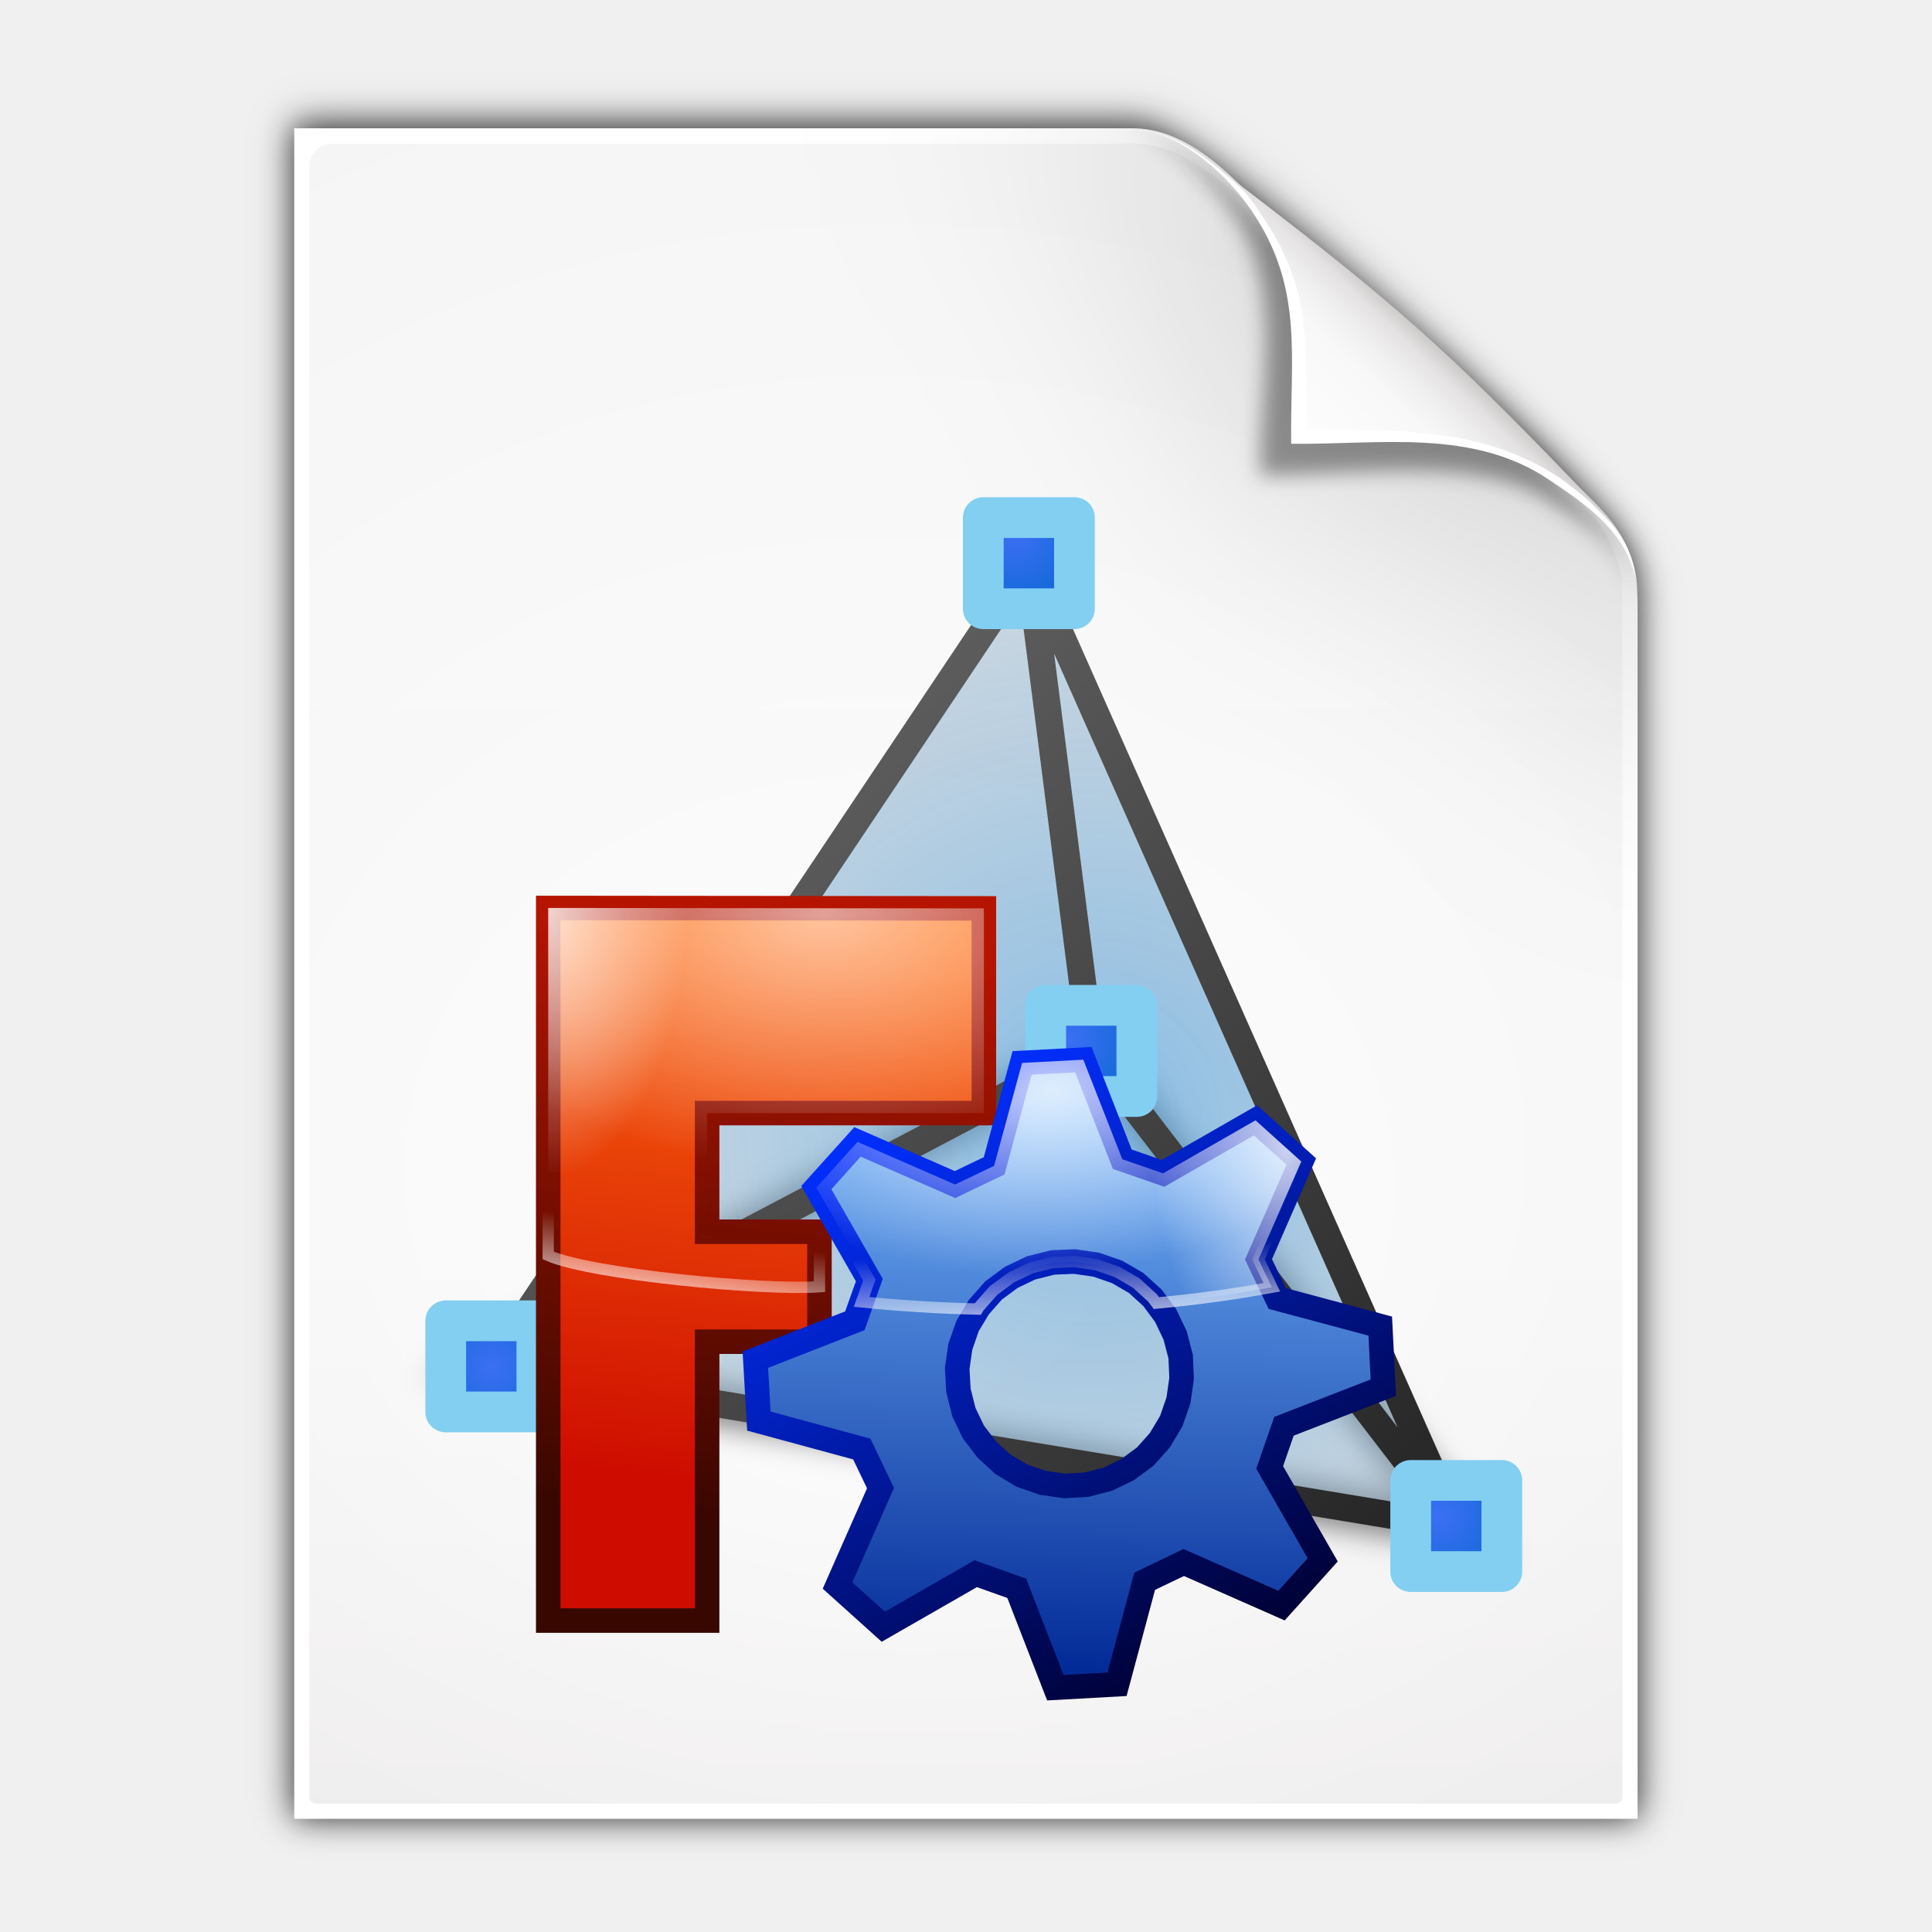
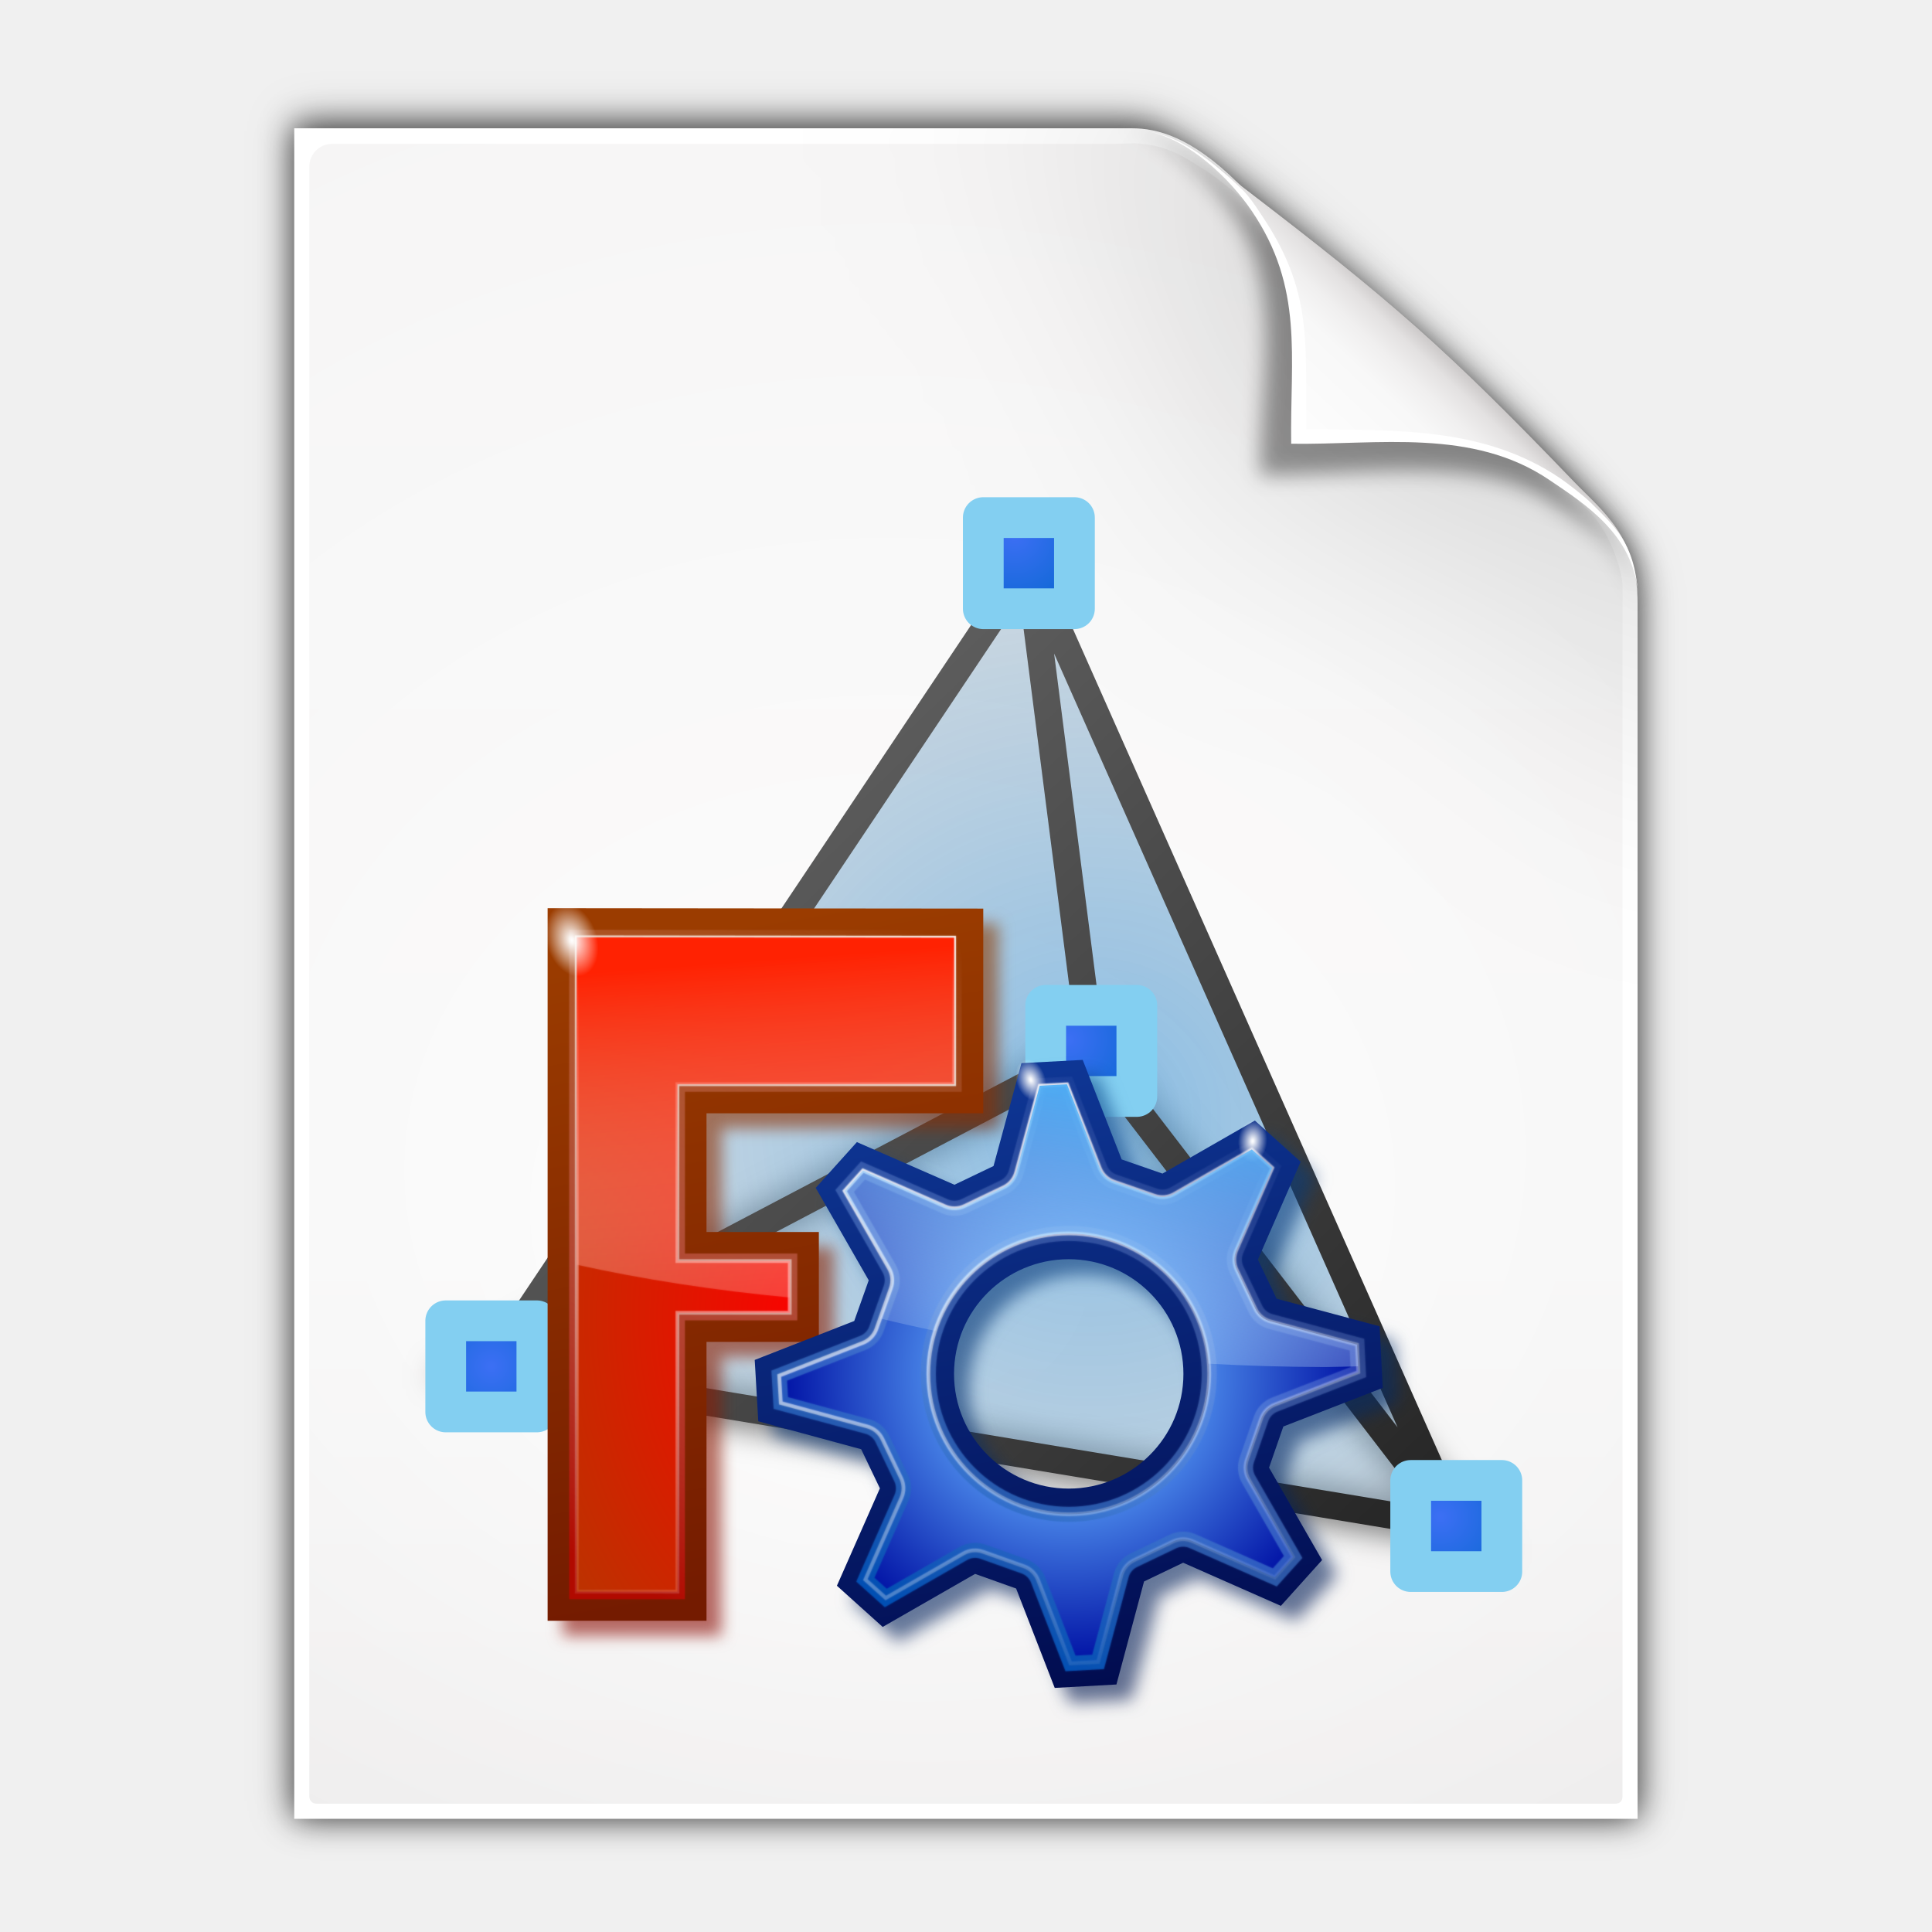
<svg xmlns="http://www.w3.org/2000/svg" xmlns:xlink="http://www.w3.org/1999/xlink" height="256" width="256">
  <defs>
    <filter id="filter3834" color-interpolation-filters="sRGB" height="1.064" width="1.081" x="-.04" y="-.032">
      <feGaussianBlur stdDeviation="1.501" />
    </filter>
    <filter id="filter3826" color-interpolation-filters="sRGB" height="1.044" width="1.056" x="-.028" y="-.022">
      <feGaussianBlur stdDeviation="1.036" />
    </filter>
    <linearGradient id="linearGradient4524-4" gradientTransform="matrix(2 0 0 -2 -7.01182 257)" gradientUnits="userSpaceOnUse" x1="72" x2="72" y1="0" y2="116.401">
      <stop offset="0" stop-color="#eeecec" />
      <stop offset=".4" stop-color="#f4f4f4" />
      <stop offset="1" stop-color="#f6f5f5" />
    </linearGradient>
    <filter id="filter1164" color-interpolation-filters="sRGB" height="1.096" width="1.09" x="-.045" y="-.048">
      <feGaussianBlur stdDeviation=".65" />
    </filter>
    <radialGradient id="radialGradient5988-0" cx="64" cy="64.004" fx="63.793" fy="47.275" gradientTransform="matrix(3.368421 .1685904 .1377268 -2.751769 -103.4058 294.3265)" gradientUnits="userSpaceOnUse" r="47.5" xlink:href="#linearGradient3872" />
    <linearGradient id="linearGradient3872">
      <stop offset="0" stop-color="#fff" />
      <stop offset="1" stop-color="#fff" stop-opacity="0" />
    </linearGradient>
    <clipPath id="clipPath6093-7">
      <path d="m17 8-0 112h61.5c1.675 0 3.914-.565 7-3.6 8.87-8.725 16.24-13.852 23.499-21.176 2.441-2.463 3.001-4.471 3.001-6.724v-80.5z" />
    </clipPath>
    <filter id="filter6171-8" color-interpolation-filters="sRGB" height="2.022" width="1.956" x="-.478" y="-.511">
      <feGaussianBlur stdDeviation="10.141" />
    </filter>
    <linearGradient id="linearGradient3895-3" gradientTransform="matrix(2.023972 0 0 -2.023972 -.8029 246.9743)" gradientUnits="userSpaceOnUse" x1="86.738" x2="93.19" y1="93.621" y2="100.459">
      <stop offset="0" stop-color="#fcfcfc" />
      <stop offset=".523" stop-color="#f8f8f8" />
      <stop offset=".723" stop-color="#f0efef" />
      <stop offset=".89" stop-color="#e3e1e1" />
      <stop offset="1" stop-color="#cecbcb" />
    </linearGradient>
-     <filter id="filter1029" color-interpolation-filters="sRGB" height="1.244" width="1.186" x="-.101" y="-.111">
+     <filter id="filter1029" color-interpolation-filters="sRGB" height="1.26" width="1.186" x="-.101" y="-.128">
      <feGaussianBlur stdDeviation="1.34" />
    </filter>
    <radialGradient id="radialGradient1396" cx="75.017" cy="199.272" gradientTransform="matrix(1 0 0 .9978059 0 .42135)" gradientUnits="userSpaceOnUse" r="47.036">
      <stop offset="0" stop-color="#56a1da" stop-opacity=".7" />
      <stop offset="1" stop-color="#95b2c8" stop-opacity=".502" />
    </radialGradient>
    <linearGradient id="linearGradient1380" gradientUnits="userSpaceOnUse" x1="40.092" x2="104.751" y1="165.726" y2="233.099">
      <stop offset="0" stop-color="#616161" />
      <stop offset="1" stop-color="#282828" />
    </linearGradient>
    <radialGradient id="radialGradient1342" cx="72.903" cy="192.061" gradientUnits="userSpaceOnUse" r="6.139" xlink:href="#linearGradient1348" />
    <linearGradient id="linearGradient1348">
      <stop offset="0" stop-color="#3c6ff4" />
      <stop offset="1" stop-color="#1569d9" />
    </linearGradient>
    <radialGradient id="radialGradient1364" cx="19.171" cy="222.483" gradientUnits="userSpaceOnUse" r="6.139" xlink:href="#linearGradient1348" />
    <radialGradient id="radialGradient1356" cx="107.524" cy="236.461" gradientUnits="userSpaceOnUse" r="6.139" xlink:href="#linearGradient1348" />
    <radialGradient id="radialGradient1334" cx="67.88" cy="145.107" gradientUnits="userSpaceOnUse" r="6.139" xlink:href="#linearGradient1348" />
-     <radialGradient id="radialGradient1214" cx="-177.461" cy="14.865" gradientTransform="matrix(3.819259 -.2554851 .1396979 2.088351 553.4617 -26.64756)" gradientUnits="userSpaceOnUse" r="19.422" xlink:href="#linearGradient1107" />
-     <linearGradient id="linearGradient1107">
-       <stop offset="0" stop-color="#fff" stop-opacity=".768" />
+     <radialGradient id="radialGradient66" cx="217.344" cy="51.064" gradientTransform="matrix(1.987172 0 0 2.883967 -360.4723 -102.9082)" gradientUnits="userSpaceOnUse" r="3.403" xlink:href="#linearGradient62" />
+     <linearGradient id="linearGradient62">
+       <stop offset="0" stop-color="#fff" />
+       <stop offset=".095" stop-color="#fff" stop-opacity=".942" />
      <stop offset="1" stop-color="#fff" stop-opacity="0" />
    </linearGradient>
-     <linearGradient id="linearGradient1212" gradientUnits="userSpaceOnUse" x1="-95.174" x2="-96.255" xlink:href="#linearGradient3872" y1="106.646" y2="83.976" />
-     <radialGradient id="radialGradient1218" cx="-166.505" cy="19.342" gradientTransform="matrix(1.562644 -.0583666 .106288 2.845638 188.2742 -2.250297)" gradientUnits="userSpaceOnUse" r="19.422" xlink:href="#linearGradient1107" />
-     <radialGradient id="radialGradient1109" cx="-216.137" cy="9.429" gradientTransform="matrix(5.940347 .04236332 -.08208066 11.51058 1050.698 -90.16811)" gradientUnits="userSpaceOnUse" r="5.207" xlink:href="#linearGradient1107" />
-     <radialGradient id="radialGradient1074" cx="-213.003" cy="12.456" gradientTransform="matrix(-5.385581 -.01496311 .00907965 -3.268715 -1320.197 48.07864)" gradientUnits="userSpaceOnUse" r="17.406">
-       <stop offset="0" stop-color="#fff" stop-opacity=".595" />
+     <linearGradient id="linearGradient59" gradientUnits="userSpaceOnUse" x1="235.45" x2="218.085" y1="68.946" y2="160.959">
+       <stop offset="0" stop-color="#48aef6" />
      <stop offset="1" stop-color="#fff" stop-opacity="0" />
+     </linearGradient>
+     <radialGradient id="radialGradient65" cx="217.344" cy="51.064" gradientTransform="matrix(1.140959 0 0 1.655864 -67.2572 17.56313)" gradientUnits="userSpaceOnUse" r="3.403" xlink:href="#linearGradient62" />
+     <linearGradient id="linearGradient55" gradientUnits="userSpaceOnUse" x1="174.546" x2="252.432" xlink:href="#linearGradient3872" y1="50.866" y2="226.62" />
+     <filter id="filter52" color-interpolation-filters="sRGB" height="1.035" width="1.035" x="-.017" y="-.017">
+       <feGaussianBlur stdDeviation=".249" />
+     </filter>
+     <radialGradient id="radialGradient63" cx="217.344" cy="51.064" gradientTransform="matrix(1.140959 0 0 1.655864 23.24703 -56.494)" gradientUnits="userSpaceOnUse" r="3.403" xlink:href="#linearGradient62" />
+     <linearGradient id="linearGradient54" gradientUnits="userSpaceOnUse" x1="183.695" x2="247.371" y1="213.521" y2="72.177">
+       <stop offset="0" stop-color="#014fb3" />
+       <stop offset="1" stop-color="#c4cefe" stop-opacity="0" />
+     </linearGradient>
+     <radialGradient id="radialGradient51" cx="156.856" cy="149.49" gradientTransform="matrix(1 0 0 1.000013 55.9321 -3.973347)" gradientUnits="userSpaceOnUse" r="76.735">
+       <stop offset="0" stop-color="#6ab2ff" />
+       <stop offset=".28" stop-color="#62adff" />
+       <stop offset="1" stop-color="#0011a4" />
    </radialGradient>
-     <linearGradient id="linearGradient1066" gradientUnits="userSpaceOnUse" x1="-211.786" x2="-208.694" xlink:href="#linearGradient3872" y1="101.15" y2="80.312" />
-     <linearGradient id="linearGradient1145" gradientUnits="userSpaceOnUse" x1="-110.89" x2="-114.575" y1="53.936" y2="181.926">
-       <stop offset="0" stop-color="#71b2f8" />
-       <stop offset="1" stop-color="#002795" />
+     <linearGradient id="linearGradient33" gradientUnits="userSpaceOnUse" x1="114.9" x2="124.486" y1="37.017" y2="167.082">
+       <stop offset="0" stop-color="#ff2202" />
+       <stop offset="1" stop-color="#fff" stop-opacity="0" />
    </linearGradient>
-     <linearGradient id="linearGradient1226" gradientUnits="userSpaceOnUse" x1="-76.404" x2="-145.559" y1="169.272" y2="46.885">
-       <stop offset="0" stop-color="#000137" />
-       <stop offset="1" stop-color="#022fff" />
+     <filter id="filter27" color-interpolation-filters="sRGB" height="1.012" width="1.021" x="-.01" y="-.006">
+       <feGaussianBlur stdDeviation=".222" />
+     </filter>
+     <linearGradient id="linearGradient29" gradientUnits="userSpaceOnUse" x1="184.214" x2="73.179" xlink:href="#linearGradient3872" y1="11.325" y2="227.318" />
+     <linearGradient id="linearGradient27" gradientUnits="userSpaceOnUse" x1="92.434" x2="176.646" y1="199.024" y2="28.844">
+       <stop offset="0" stop-color="#b10a00" />
+       <stop offset="1" stop-color="#ffd4d3" stop-opacity="0" />
    </linearGradient>
-     <linearGradient id="linearGradient1113" gradientUnits="userSpaceOnUse" x1="-198.729" x2="-185.646" y1="136.449" y2="9.253">
-       <stop offset="0" stop-color="#ce0d00" />
-       <stop offset="1" stop-color="#ff6d0f" />
+     <filter id="filter25" color-interpolation-filters="sRGB" height="1.029" width="1.051" x="-.025" y="-.015">
+       <feGaussianBlur stdDeviation=".222" />
+     </filter>
+     <linearGradient id="linearGradient43" gradientUnits="userSpaceOnUse" spreadMethod="pad" x1="189.085" x2="225.247" y1="56.531" y2="243.398">
+       <stop offset="0" stop-color="#0f3999" />
+       <stop offset="1" stop-color="#000849" />
    </linearGradient>
-     <linearGradient id="linearGradient1234" gradientUnits="userSpaceOnUse" x1="-219.454" x2="-204.961" y1="144.07" y2="13.125">
-       <stop offset="0" stop-color="#370700" />
-       <stop offset="1" stop-color="#b51500" />
+     <linearGradient id="linearGradient20" gradientUnits="userSpaceOnUse" x1="144.752" x2="114.486" y1="200.42" y2="27.288">
+       <stop offset="0" stop-color="#741b00" />
+       <stop offset="1" stop-color="#9b3c00" />
    </linearGradient>
+     <linearGradient id="linearGradient21" gradientUnits="userSpaceOnUse" x1="148.752" x2="118.486" y1="204.42" y2="31.288">
+       <stop offset="0" stop-color="#890800" />
+       <stop offset="1" stop-color="#8e3e00" />
+     </linearGradient>
+     <filter id="filter20" color-interpolation-filters="sRGB" height="1.05" width="1.081" x="-.04" y="-.025">
+       <feGaussianBlur stdDeviation="1.947" />
+     </filter>
+     <linearGradient id="linearGradient45" gradientUnits="userSpaceOnUse" spreadMethod="pad" x1="193.085" x2="229.247" y1="60.531" y2="247.398">
+       <stop offset="0" stop-color="#08498e" />
+       <stop offset="1" stop-color="#001349" />
+     </linearGradient>
+     <filter id="filter44" color-interpolation-filters="sRGB" height="1.061" width="1.061" x="-.031" y="-.031">
+       <feGaussianBlur stdDeviation="2.13" />
+     </filter>
+     <radialGradient id="radialGradient36" cx="89.808" cy="128.995" gradientTransform="matrix(1.691198 -.02048634 .02988342 2.466953 -9.997716 -185.1294)" gradientUnits="userSpaceOnUse" r="50.012">
+       <stop offset="0" stop-color="#fd0000" />
+       <stop offset="1" stop-color="#b93500" />
+     </radialGradient>
  </defs>
  <path d="m-128.811-19.056v112h56.188c5.115-.238 32.613-27.078 32.775-30.612.081-25.127.037-56.259.037-81.388z" filter="url(#filter3834)" opacity=".262" transform="matrix(2 0 0 -2 296.6104 201.8879)" />
  <path d="m-128.811-19.556v112.2h55.746c3.099 0 24.71-18.512 30.004-24.7 1.603-1.873 3.25-3.038 3.25-7.2v-80.3z" fill-opacity=".701" filter="url(#filter3826)" transform="matrix(2 0 0 -2 296.6104 201.8879)" />
  <path d="m38.988 241v-224h111c3.351 0 7.829 1.129 14 7.2 17.74 17.45 32.481 27.704 46.998 42.352 4.881 4.925 6.002 8.942 6.002 13.448v161z" fill="#fff" stroke-width="2" />
  <path d="m41.988 239c-.68 0-1-.469-1-1v-215.937c0-1.643 1.359-3 3-3h103.375c.106 0 1.621-.047 3-.063 3.555.08 6.264 1.507 8.712 3.187 2.104.582 33.3 27.239 51.542 45.618 2.725 2.745 4.371 7.896 4.371 9.791l0 160.404c0 .645-.326 1-1 1z" fill="url(#linearGradient4524-4)" stroke-width="2" />
  <path d="m41.988 239c-.68 0-1-.469-1-1v-215.937c0-1.643 1.359-2.999 3-3l105-.063c.106-0 6.548.016 7.927-0 13.082 9.007 37.275 31.907 55.165 49.91 2.954 3.313.915.74 2.908 3.215l0 165.875c0 .645-.326 1-1 1z" fill="url(#radialGradient5988-0)" opacity=".847" stroke-width="2" />
  <path d="m-39.811 59.947c0 4.465-3.067 5.979-5.55 7.662-5.109 3.465-13.669 1.757-19.45 1.838-.081 5.781 1.723 12.232-1.742 17.34-1.684 2.482-4.848 5.66-7.758 5.66 2.318 0 4.743-1.335 7.584-4.085 9.142-8.849 14.367-11.135 22.673-20.298 1.919-2.117 4.243-3.642 4.243-8.118z" filter="url(#filter1164)" opacity=".4" transform="matrix(2 0 0 -2 296.6104 201.8879)" />
  <path clip-path="url(#clipPath6093-7)" d="m114.4 82.503c0 4.465-4.997 12.61-7.48 14.294-5.109 3.465-12.739 1.525-18.52 1.606-.081 5.781 1.966 11.305-1.499 16.413-1.684 2.482-9.791 8.687-12.701 8.687-2.091 1.534 3.488 8.211 6.735 5.32 9.502-8.461 35.132-30.023 43.351-39.263 2.04-2.294-4.905-9.845-9.886-7.057z" filter="url(#filter6171-8)" opacity=".277" transform="matrix(2 0 0 -2 -7.01182 257)" />
  <path d="m216.988 79.994c0-8.931-5.595-12.82-10.559-16.187-10.217-6.93-21.878-6.651-33.441-6.813-.162-11.562.332-19.009-6.598-29.226-3.367-4.964-10.581-10.774-16.402-10.774 4.636 0 8.888 3.363 15.168 8.17 19.079 14.601 26.409 20.969 43.346 38.595 3.959 4.12 8.486 7.284 8.486 16.235z" fill="url(#linearGradient3895-3)" />
  <path d="m217.026 78.575c-.633-7.798-7.046-11.806-11.7-14.963-10.217-6.93-22.675-4.65-34.237-4.812-.162-11.562 1.705-20.633-5.225-30.85-2.946-4.344-8.199-9.32-13.525-10.5 3.961.725 7.77 3.323 12.537 7.938.678.777 1.149 1.358 2.212 3 6.93 10.217 5.847 16.931 6.009 28.494 11.562.162 23.436-.424 33.653 6.506.931.631 3.188 2.376 4.013 3.2 3.073 3.073 5.803 5.227 6.263 11.988zm-64.688-61.125c-.315-.07-.627-.083-.938-.125.314.034.621.067.938.125z" fill="#fff" />
-   <g transform="matrix(1.193747 0 0 1.193747 119.3479 43.75285)">
-     <g transform="matrix(1.192466 0 0 1.192466 -68.30328 -150.2881)">
-       <path d="m75.017 193.118 33.975 44.224-89.822-14.859z" fill="none" filter="url(#filter1029)" opacity=".5" stroke="#000" stroke-width="3.793" />
-       <path d="m75.017 193.118 33.975 44.224m-89.822-14.859 55.847-29.365-5.809-45.401m-50.038 74.766 89.822 14.859-39.784-89.625z" fill="url(#radialGradient1396)" stroke="url(#linearGradient1380)" stroke-width="2.529" />
-       <path d="m70.775 188.875h8.484v8.484h-8.484z" fill="url(#radialGradient1342)" stroke="#83cff1" stroke-linecap="round" stroke-linejoin="round" stroke-width="3.793" />
-       <path d="m14.928 218.241h8.484v8.484h-8.484z" fill="url(#radialGradient1364)" stroke="#83cff1" stroke-linecap="round" stroke-linejoin="round" stroke-width="3.793" />
-       <path d="m104.751 233.099h8.484v8.484h-8.484z" fill="url(#radialGradient1356)" stroke="#83cff1" stroke-linecap="round" stroke-linejoin="round" stroke-width="3.793" />
-       <path d="m64.967 143.474h8.484v8.484h-8.484z" fill="url(#radialGradient1334)" stroke="#83cff1" stroke-linecap="round" stroke-linejoin="round" stroke-width="3.793" />
-     </g>
-     <g transform="matrix(.5 0 0 .5 77.87689 59.52798)">
-       <path d="m-234.002 9.209v158.193h35.273v-61.905h24.94v-24.406h-24.94v-26.342h61.439v-45.45z" fill="url(#linearGradient1113)" fill-rule="evenodd" stroke="url(#linearGradient1234)" stroke-width="5.444" />
-       <path d="m-76.99 56.355-20.517 11.772-9.06-3.144-8.644-22.092-13.598.715-6.202 22.845-8.681 4.157-21.651-9.471-9.145 10.162 11.772 20.517-3.217 9.034-22.092 8.644.787 13.624 22.845 6.202 4.157 8.681-9.544 21.624 10.162 9.145 20.517-11.772 9.106 3.243 8.572 22.066 13.697-.761 6.13-22.871 8.681-4.157 21.697 9.57 9.145-10.162-11.772-20.517 3.171-9.133 22.066-8.572-.688-13.671-22.871-6.13-4.157-8.681 9.498-21.723zm-30.729 33.646 4.212 2.444 3.649 3.308 2.921 3.948 2.102 4.39 1.236 4.732.205 4.85-.7 4.848-1.599 4.603-2.543 4.258-3.209 3.603-3.948 2.921-4.39 2.102-4.732 1.236-4.876.277-4.848-.7-4.603-1.599-4.258-2.543-3.576-3.282-2.948-3.876-2.102-4.39-1.209-4.805-.277-4.876.7-4.848 1.599-4.603 2.516-4.185 3.236-3.676 3.948-2.921 4.39-2.102 4.805-1.209 4.85-.205 4.848.7z" fill="url(#linearGradient1145)" fill-rule="evenodd" stroke="url(#linearGradient1226)" stroke-width="5.444" />
-       <path d="m-234.002 9.209 96.712.089v45.45h-61.439v26.342h24.94v12.203c-12.432.902-50.761-2.763-60.213-6.945z" fill="url(#radialGradient1074)" stroke="url(#linearGradient1066)" stroke-width="2.513" />
-       <path d="m-234.002 9.209 48.356.045c-.262 42.455-20.043 59.409-48.356 58.666z" fill="url(#radialGradient1109)" />
-       <path d="m-115.213 42.89-13.598.715-6.201 22.845-8.681 4.156-21.651-9.47-9.144 10.162 11.772 20.517-1.724 4.84a118.08 39.53 0 0 0 25.777 1.6l.265-.44 3.236-3.676 3.948-2.92 4.39-2.102 4.804-1.209 4.851-.205 4.848.7 4.602 1.598 4.211 2.444 3.65 3.308.866 1.17a118.08 39.53 0 0 0 25.628-3.513l-2.961-6.188 9.498-21.723-10.162-9.144-20.519 11.772-9.059-3.145z" fill="url(#radialGradient1218)" fill-rule="evenodd" />
-       <path d="m-115.213 42.89-13.598.715-6.201 22.845-8.681 4.156-21.651-9.47-9.144 10.162 11.772 20.517-1.724 4.84a118.08 39.53 0 0 0 25.777 1.6l.265-.44 3.236-3.676 3.948-2.92 4.39-2.102 4.804-1.209 4.851-.205 4.848.7 4.602 1.598 4.211 2.444 3.65 3.308.866 1.17a118.08 39.53 0 0 0 25.628-3.513l-2.961-6.188 9.498-21.723-10.162-9.144-20.519 11.772-9.059-3.145z" fill="url(#radialGradient1214)" fill-rule="evenodd" stroke="url(#linearGradient1212)" stroke-width="2.513" />
-     </g>
+   <g transform="matrix(1.423502 0 0 1.423502 37.81108 -135.6531)">
+     <path d="m75.017 193.118 33.975 44.224-89.822-14.859z" fill="none" filter="url(#filter1029)" opacity=".5" stroke="#000" stroke-width="3.793" />
+     <path d="m75.017 193.118 33.975 44.224m-89.822-14.859 55.847-29.365-5.809-45.401m-50.038 74.766 89.822 14.859-39.784-89.625z" fill="url(#radialGradient1396)" stroke="url(#linearGradient1380)" stroke-width="2.529" />
+     <path d="m70.775 188.875h8.484v8.484h-8.484z" fill="url(#radialGradient1342)" stroke="#83cff1" stroke-linecap="round" stroke-linejoin="round" stroke-width="3.793" />
+     <path d="m14.928 218.241h8.484v8.484h-8.484z" fill="url(#radialGradient1364)" stroke="#83cff1" stroke-linecap="round" stroke-linejoin="round" stroke-width="3.793" />
+     <path d="m104.751 233.099h8.484v8.484h-8.484z" fill="url(#radialGradient1356)" stroke="#83cff1" stroke-linecap="round" stroke-linejoin="round" stroke-width="3.793" />
+     <path d="m64.967 143.474h8.484v8.484h-8.484z" fill="url(#radialGradient1334)" stroke="#83cff1" stroke-linecap="round" stroke-linejoin="round" stroke-width="3.793" />
+   </g>
+   <g transform="matrix(.5 0 0 .5 35.22564 109.287)">
+     <path d="m220.479 66.312-16.232.854-7.404 27.27-10.361 4.963-25.846-11.307-10.916 12.131 14.051 24.492-3.84 10.785-26.371 10.318.939 16.264 27.27 7.404 4.963 10.363-11.393 25.814 12.131 10.916 24.492-14.053 10.871 3.871 10.232 26.342 16.35-.908 7.318-27.303 10.361-4.963 25.902 11.426 10.916-12.131-14.053-24.492 3.785-10.902 26.34-10.232-.82-16.32-27.303-7.316-4.963-10.363 11.338-25.932-12.131-10.916-24.492 14.051-10.814-3.752zm-3.707 52.816a30.396 30.396 0 0 1 30.396 30.396 30.396 30.396 0 0 1 -30.396 30.396 30.396 30.396 0 0 1 -30.396-30.396 30.396 30.396 0 0 1 30.396-30.396z" fill="url(#linearGradient45)" filter="url(#filter44)" opacity=".6" />
+     <path d="m78.674 26.104v188.842h42.107v-73.899h29.772v-29.134h-29.772v-31.446h73.343v-54.256z" fill="url(#linearGradient21)" fill-rule="evenodd" filter="url(#filter20)" opacity=".6" />
+     <path d="m74.674 22.104v188.842h42.107v-73.899h29.772v-29.134h-29.772v-31.446h73.343v-54.256z" fill="url(#linearGradient20)" fill-rule="evenodd" />
+     <path d="m216.479 62.312-16.232.854-7.404 27.27-10.361 4.963-25.846-11.307-10.916 12.131 14.051 24.492-3.84 10.785-26.371 10.318.939 16.264 27.27 7.404 4.963 10.363-11.393 25.814 12.131 10.916 24.492-14.053 10.871 3.871 10.232 26.342 16.35-.908 7.318-27.303 10.361-4.963 25.902 11.426 10.916-12.131-14.053-24.492 3.785-10.902 26.34-10.232-.82-16.32-27.303-7.316-4.963-10.363 11.338-25.932-12.131-10.916-24.492 14.051-10.814-3.752zm-3.707 52.816a30.396 30.396 0 0 1 30.396 30.396 30.396 30.396 0 0 1 -30.396 30.396 30.396 30.396 0 0 1 -30.396-30.396 30.396 30.396 0 0 1 30.396-30.396z" fill="url(#linearGradient43)" />
+     <path d="m82.387 29.825v173.408h26.68l0-73.9h29.773v-13.707h-29.773v-46.873h73.344v-38.836z" fill="url(#radialGradient36)" />
+     <path d="m82.387 29.825v173.408h26.68l0-73.9h29.773v-13.707h-29.773v-46.873h73.344v-38.836z" fill="none" filter="url(#filter25)" stroke="url(#linearGradient27)" stroke-width="4" />
+     <path d="m82.387 29.825v173.408h26.68l0-73.9h29.773v-13.707h-29.773v-46.873h73.344v-38.836z" fill="url(#radialGradient36)" filter="url(#filter27)" stroke="url(#linearGradient29)" />
+     <path d="m82.387 29.825v86.768a212.936 80.019 0 0 0 56.453 8.684v-9.65h-29.773v-46.873h73.344v-38.836z" fill="url(#linearGradient33)" filter="url(#filter27)" />
+     <path d="m212.309 68.782-7.223.379-6.219 22.91a6.243 6.243 0 0 1 -3.328 3.994l-10.361 4.963a6.243 6.243 0 0 1 -5.199.088l-21.717-9.5-4.879 5.42 11.801 20.572a6.243 6.243 0 0 1 .467 5.199l-3.84 10.785a6.243 6.243 0 0 1 -3.605 3.721l-22.152 8.666.418 7.254 22.934 6.227a6.243 6.243 0 0 1 3.994 3.328l4.963 10.363a6.243 6.243 0 0 1 .08 5.219l-9.566 21.678 5.408 4.867 20.57-11.803a6.243 6.243 0 0 1 5.201-.467l10.871 3.871a6.243 6.243 0 0 1 3.725 3.621l8.592 22.117 7.312-.406 6.148-22.938a6.243 6.243 0 0 1 3.332-4.014l10.361-4.963a6.243 6.243 0 0 1 5.217-.08l21.766 9.6 4.869-5.408-11.803-20.57a6.243 6.243 0 0 1 -.482-5.154l3.785-10.902a6.243 6.243 0 0 1 3.637-3.771l22.139-8.602-.365-7.279-22.912-6.141a6.243 6.243 0 0 1 -4.016-3.332l-4.963-10.363a6.243 6.243 0 0 1 -.09-5.197l9.533-21.805-5.42-4.879-20.57 11.801a6.243 6.243 0 0 1 -5.154.484l-10.814-3.752a6.243 6.243 0 0 1 -3.766-3.623zm.48 39.516a37.221 37.221 0 0 1 37.221 37.221 37.221 37.221 0 0 1 -37.221 37.221 37.221 37.221 0 0 1 -37.223-37.221 37.221 37.221 0 0 1 37.223-37.221z" fill="url(#radialGradient51)" />
+     <path d="m212.309 68.782-7.223.379-6.219 22.91a6.243 6.243 0 0 1 -3.328 3.994l-10.361 4.963a6.243 6.243 0 0 1 -5.199.088l-21.717-9.5-4.879 5.42 11.801 20.572a6.243 6.243 0 0 1 .467 5.199l-3.84 10.785a6.243 6.243 0 0 1 -3.605 3.721l-22.152 8.666.418 7.254 22.934 6.227a6.243 6.243 0 0 1 3.994 3.328l4.963 10.363a6.243 6.243 0 0 1 .08 5.219l-9.566 21.678 5.408 4.867 20.57-11.803a6.243 6.243 0 0 1 5.201-.467l10.871 3.871a6.243 6.243 0 0 1 3.725 3.621l8.592 22.117 7.312-.406 6.148-22.938a6.243 6.243 0 0 1 3.332-4.014l10.361-4.963a6.243 6.243 0 0 1 5.217-.08l21.766 9.6 4.869-5.408-11.803-20.57a6.243 6.243 0 0 1 -.482-5.154l3.785-10.902a6.243 6.243 0 0 1 3.637-3.771l22.139-8.602-.365-7.279-22.912-6.141a6.243 6.243 0 0 1 -4.016-3.332l-4.963-10.363a6.243 6.243 0 0 1 -.09-5.197l9.533-21.805-5.42-4.879-20.57 11.801a6.243 6.243 0 0 1 -5.154.484l-10.814-3.752a6.243 6.243 0 0 1 -3.766-3.623zm.48 39.516a37.221 37.221 0 0 1 37.221 37.221 37.221 37.221 0 0 1 -37.221 37.221 37.221 37.221 0 0 1 -37.223-37.221 37.221 37.221 0 0 1 37.223-37.221z" fill="none" filter="url(#filter52)" stroke="url(#linearGradient54)" stroke-width="4" />
+     <ellipse cx="271.228" cy="28.061" fill="url(#radialGradient63)" fill-rule="evenodd" rx="3.882" ry="5.634" transform="matrix(.9784349 .2065556 -.1376452 .9904816 0 0)" />
+     <path d="m212.309 68.782-7.223.379-6.219 22.91a6.243 6.243 0 0 1 -3.328 3.994l-10.361 4.963a6.243 6.243 0 0 1 -5.199.088l-21.717-9.5-4.879 5.42 11.801 20.572a6.243 6.243 0 0 1 .467 5.199l-3.84 10.785a6.243 6.243 0 0 1 -3.605 3.721l-22.152 8.666.418 7.254 22.934 6.227a6.243 6.243 0 0 1 3.994 3.328l4.963 10.363a6.243 6.243 0 0 1 .08 5.219l-9.566 21.678 5.408 4.867 20.57-11.803a6.243 6.243 0 0 1 5.201-.467l10.871 3.871a6.243 6.243 0 0 1 3.725 3.621l8.592 22.117 7.312-.406 6.148-22.938a6.243 6.243 0 0 1 3.332-4.014l10.361-4.963a6.243 6.243 0 0 1 5.217-.08l21.766 9.6 4.869-5.408-11.803-20.57a6.243 6.243 0 0 1 -.482-5.154l3.785-10.902a6.243 6.243 0 0 1 3.637-3.771l22.139-8.602-.365-7.279-22.912-6.141a6.243 6.243 0 0 1 -4.016-3.332l-4.963-10.363a6.243 6.243 0 0 1 -.09-5.197l9.533-21.805-5.42-4.879-20.57 11.801a6.243 6.243 0 0 1 -5.154.484l-10.814-3.752a6.243 6.243 0 0 1 -3.766-3.623zm.48 39.516a37.221 37.221 0 0 1 37.221 37.221 37.221 37.221 0 0 1 -37.221 37.221 37.221 37.221 0 0 1 -37.223-37.221 37.221 37.221 0 0 1 37.223-37.221z" fill="none" filter="url(#filter52)" stroke="url(#linearGradient55)" />
+     <ellipse cx="180.724" cy="102.118" fill="url(#radialGradient65)" fill-rule="evenodd" rx="3.882" ry="5.634" transform="matrix(.9847147 -.1741752 .2425931 .9701281 0 0)" />
+     <path d="m212.309 68.782-7.223.379-6.219 22.91a6.243 6.243 0 0 1 -3.328 3.994l-10.361 4.963a6.243 6.243 0 0 1 -5.199.088l-21.717-9.5-4.879 5.42 11.801 20.572a6.243 6.243 0 0 1 .467 5.199l-2.855 8.021a220.328 82.063 0 0 0 14.734 3.318 37.221 37.221 0 0 1 35.26-25.85 37.221 37.221 0 0 1 36.955 34.518 220.328 82.063 0 0 0 30.902.895 220.328 82.063 0 0 0 8.801-.197l-.289-5.746-22.912-6.141a6.243 6.243 0 0 1 -4.016-3.332l-4.963-10.363a6.243 6.243 0 0 1 -.09-5.197l9.533-21.805-5.42-4.879-20.57 11.801a6.243 6.243 0 0 1 -5.154.484l-10.814-3.752a6.243 6.243 0 0 1 -3.766-3.623z" fill="url(#linearGradient59)" />
+     <ellipse cx="71.428" cy="44.358" fill="url(#radialGradient66)" fill-rule="evenodd" rx="6.762" ry="9.813" transform="matrix(.9847147 -.1741752 .2425931 .9701281 0 0)" />
  </g>
</svg>
